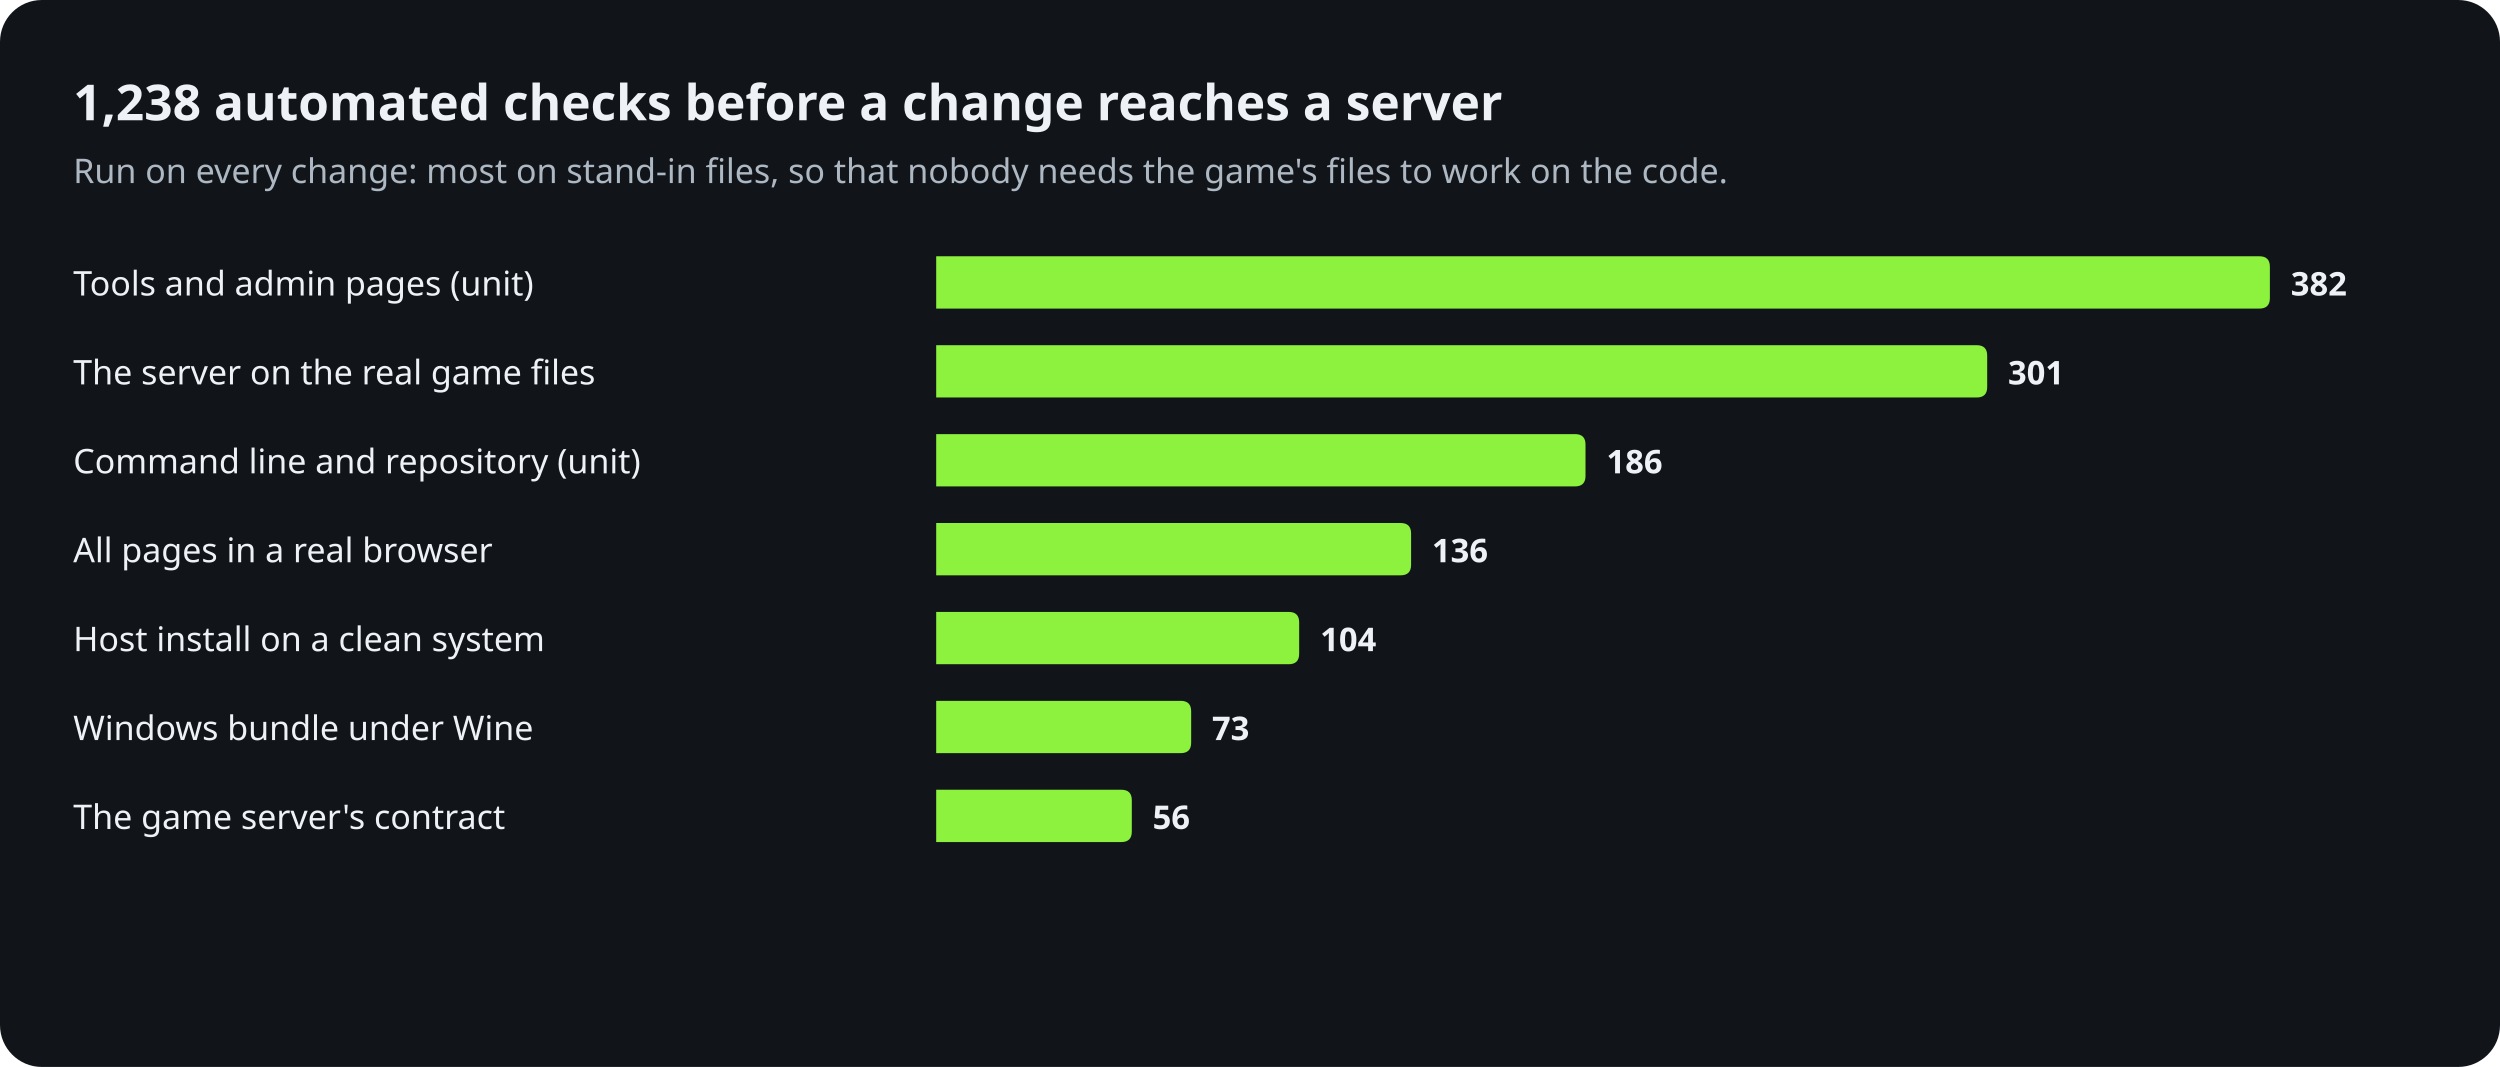
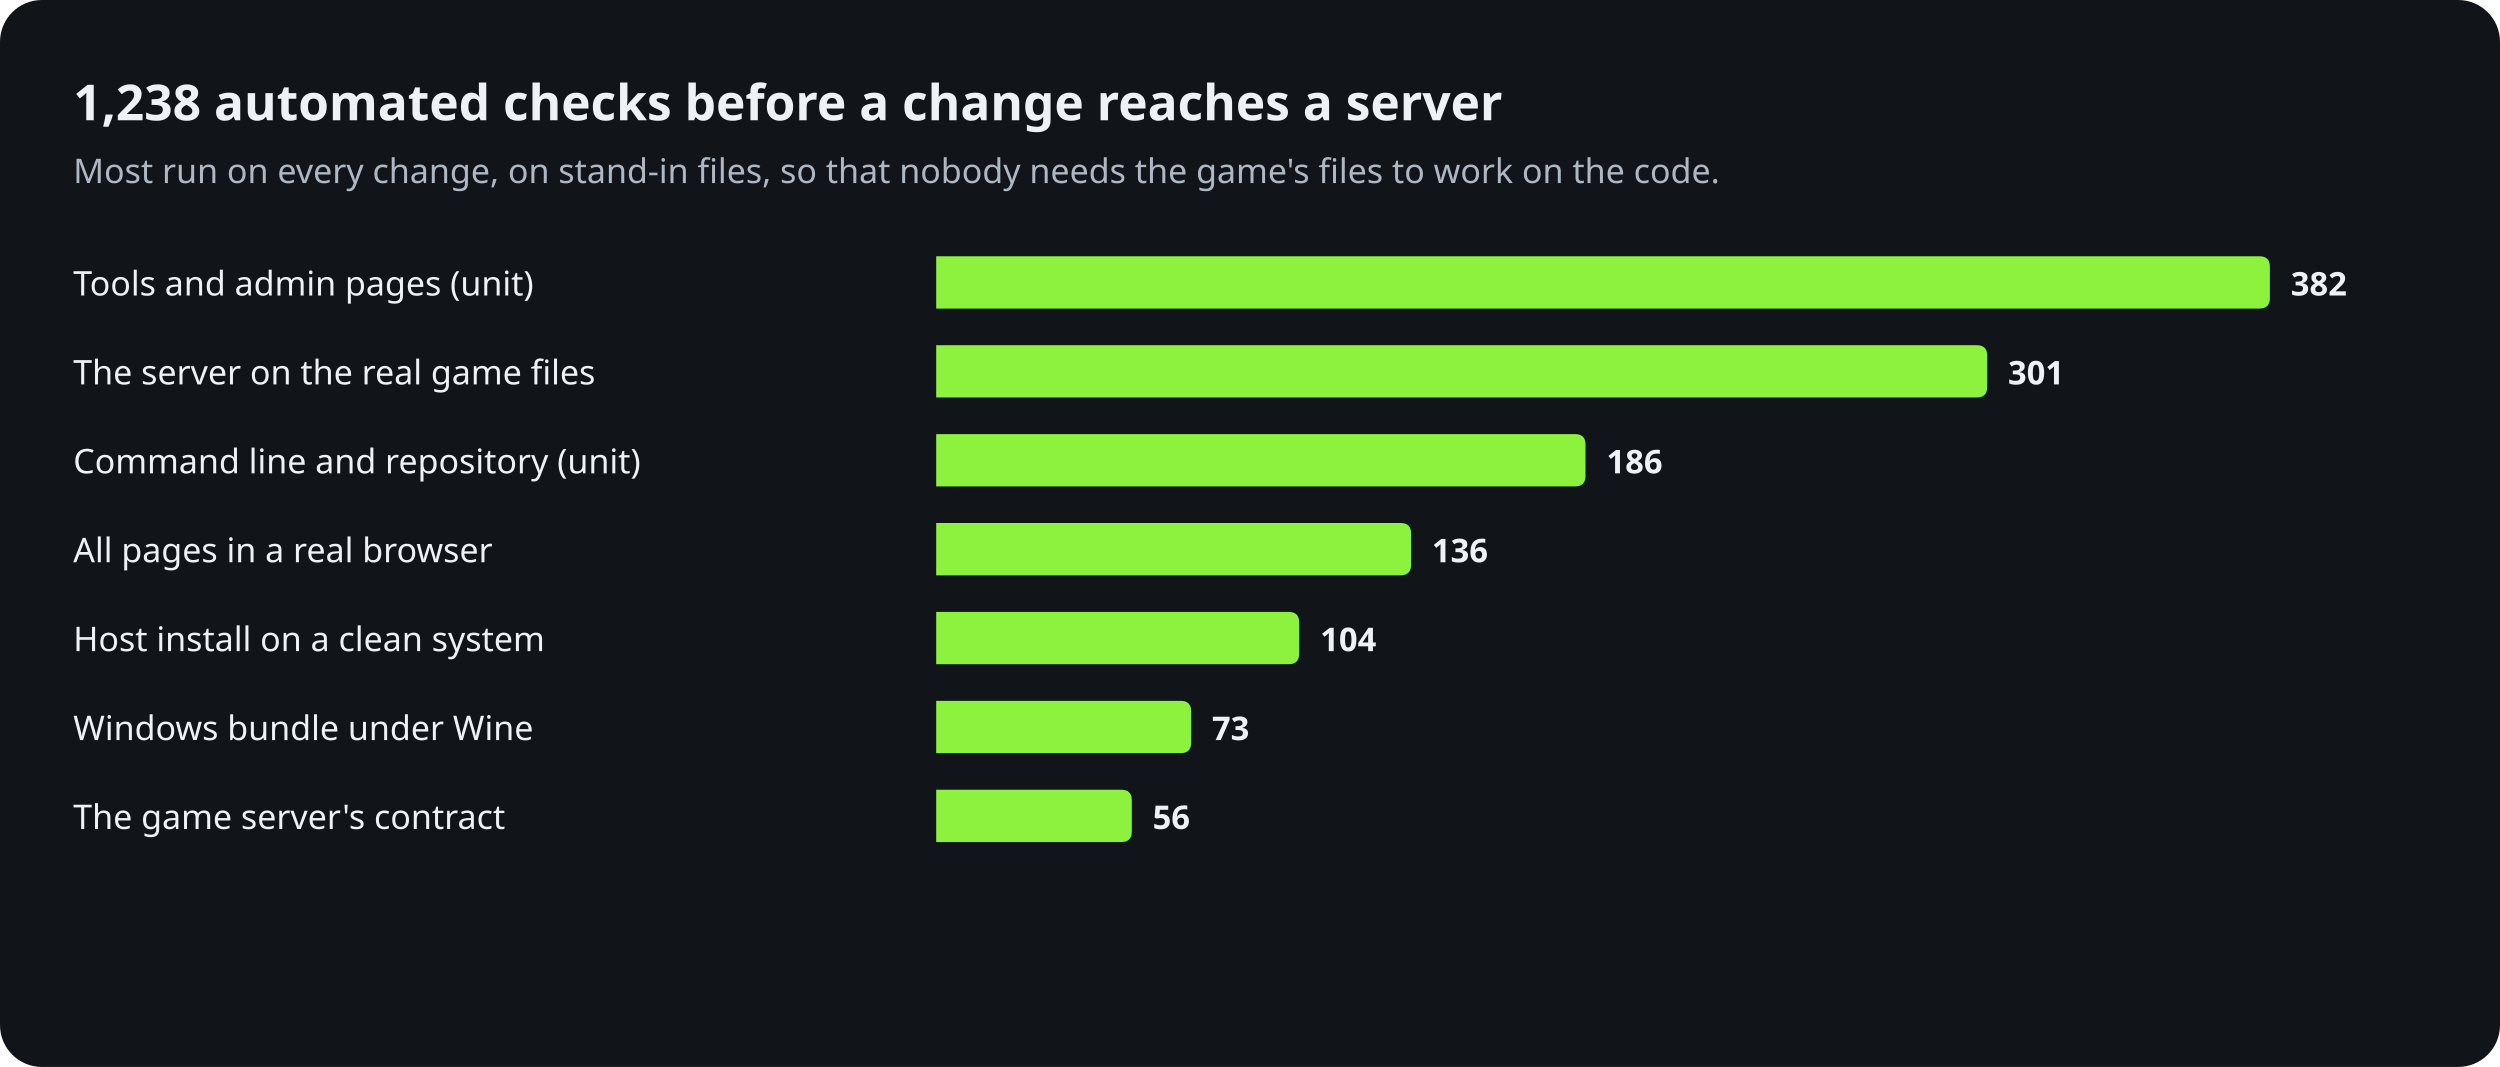
<svg xmlns="http://www.w3.org/2000/svg" viewBox="-28 -28 956 408" width="956" height="408" font-family="-apple-system, BlinkMacSystemFont, 'Segoe UI', 'Noto Sans', 'Apple SD Gothic Neo', 'Malgun Gothic', 'Noto Sans KR', Helvetica, Arial, sans-serif" role="img" aria-label="1238 automated checks: Tools and admin pages (unit) 382; The server on the real game files 301; Command line and repository (unit) 186; All pages in a real browser 136; Host install on a clean system 104; Windows bundle under Wine 73; The game server's contract 56">
  <rect x="-28" y="-28" width="956" height="408" rx="16" fill="#11151a" />
  <text x="0" y="18" font-size="19" font-weight="700" fill="#eef2f6" text-anchor="start" data-box="0,900">1,238 automated checks before a change reaches a server</text>
-   <text x="0" y="42" font-size="13" fill="#aeb8c3" text-anchor="start" data-box="0,900">Run on every change: most on stand-in files, so that nobody needs the game's files to work on the code.</text>
+   <text x="0" y="42" font-size="13" fill="#aeb8c3" text-anchor="start" data-box="0,900">Most run on every change, on stand-in files, so that nobody needs the game's files to work on the code.</text>
  <text x="0" y="85" font-size="13" fill="#eef2f6" text-anchor="start" data-box="0,324">Tools and admin pages (unit)</text>
  <path d="M330.0,70.0 H836.0 Q840.0,70.0 840.0,74.0 V86.0 Q840.0,90.0 836.0,90.0 H330.0 Z" fill="#8cf23d" />
  <text x="848" y="85" font-size="12.5" font-weight="600" fill="#eef2f6" text-anchor="start" data-box="330,900">382</text>
  <text x="0" y="119" font-size="13" fill="#eef2f6" text-anchor="start" data-box="0,324">The server on the real game files</text>
  <path d="M330.0,104.0 H727.9 Q731.9,104.0 731.9,108.0 V120.0 Q731.9,124.0 727.9,124.0 H330.0 Z" fill="#8cf23d" />
  <text x="739.859" y="119" font-size="12.5" font-weight="600" fill="#eef2f6" text-anchor="start" data-box="330,900">301</text>
  <text x="0" y="153" font-size="13" fill="#eef2f6" text-anchor="start" data-box="0,324">Command line and repository (unit)</text>
  <path d="M330.0,138.0 H574.3 Q578.3,138.0 578.3,142.0 V154.0 Q578.3,158.0 574.3,158.0 H330.0 Z" fill="#8cf23d" />
  <text x="586.325" y="153" font-size="12.5" font-weight="600" fill="#eef2f6" text-anchor="start" data-box="330,900">186</text>
  <text x="0" y="187" font-size="13" fill="#eef2f6" text-anchor="start" data-box="0,324">All pages in a real browser</text>
  <path d="M330.0,172.0 H507.6 Q511.6,172.0 511.6,176.0 V188.0 Q511.6,192.0 507.6,192.0 H330.0 Z" fill="#8cf23d" />
  <text x="519.571" y="187" font-size="12.5" font-weight="600" fill="#eef2f6" text-anchor="start" data-box="330,900">136</text>
  <text x="0" y="221" font-size="13" fill="#eef2f6" text-anchor="start" data-box="0,324">Host install on a clean system</text>
  <path d="M330.0,206.0 H464.8 Q468.8,206.0 468.8,210.0 V222.0 Q468.8,226.0 464.8,226.0 H330.0 Z" fill="#8cf23d" />
  <text x="476.848" y="221" font-size="12.5" font-weight="600" fill="#eef2f6" text-anchor="start" data-box="330,900">104</text>
  <text x="0" y="255" font-size="13" fill="#eef2f6" text-anchor="start" data-box="0,324">Windows bundle under Wine</text>
  <path d="M330.0,240.0 H423.5 Q427.5,240.0 427.5,244.0 V256.0 Q427.5,260.0 423.5,260.0 H330.0 Z" fill="#8cf23d" />
  <text x="435.461" y="255" font-size="12.5" font-weight="600" fill="#eef2f6" text-anchor="start" data-box="330,900">73</text>
  <text x="0" y="289" font-size="13" fill="#eef2f6" text-anchor="start" data-box="0,324">The game server's contract</text>
  <path d="M330.0,274.0 H400.8 Q404.8,274.0 404.8,278.0 V290.0 Q404.8,294.0 400.8,294.0 H330.0 Z" fill="#8cf23d" />
  <text x="412.764" y="289" font-size="12.5" font-weight="600" fill="#eef2f6" text-anchor="start" data-box="330,900">56</text>
</svg>
